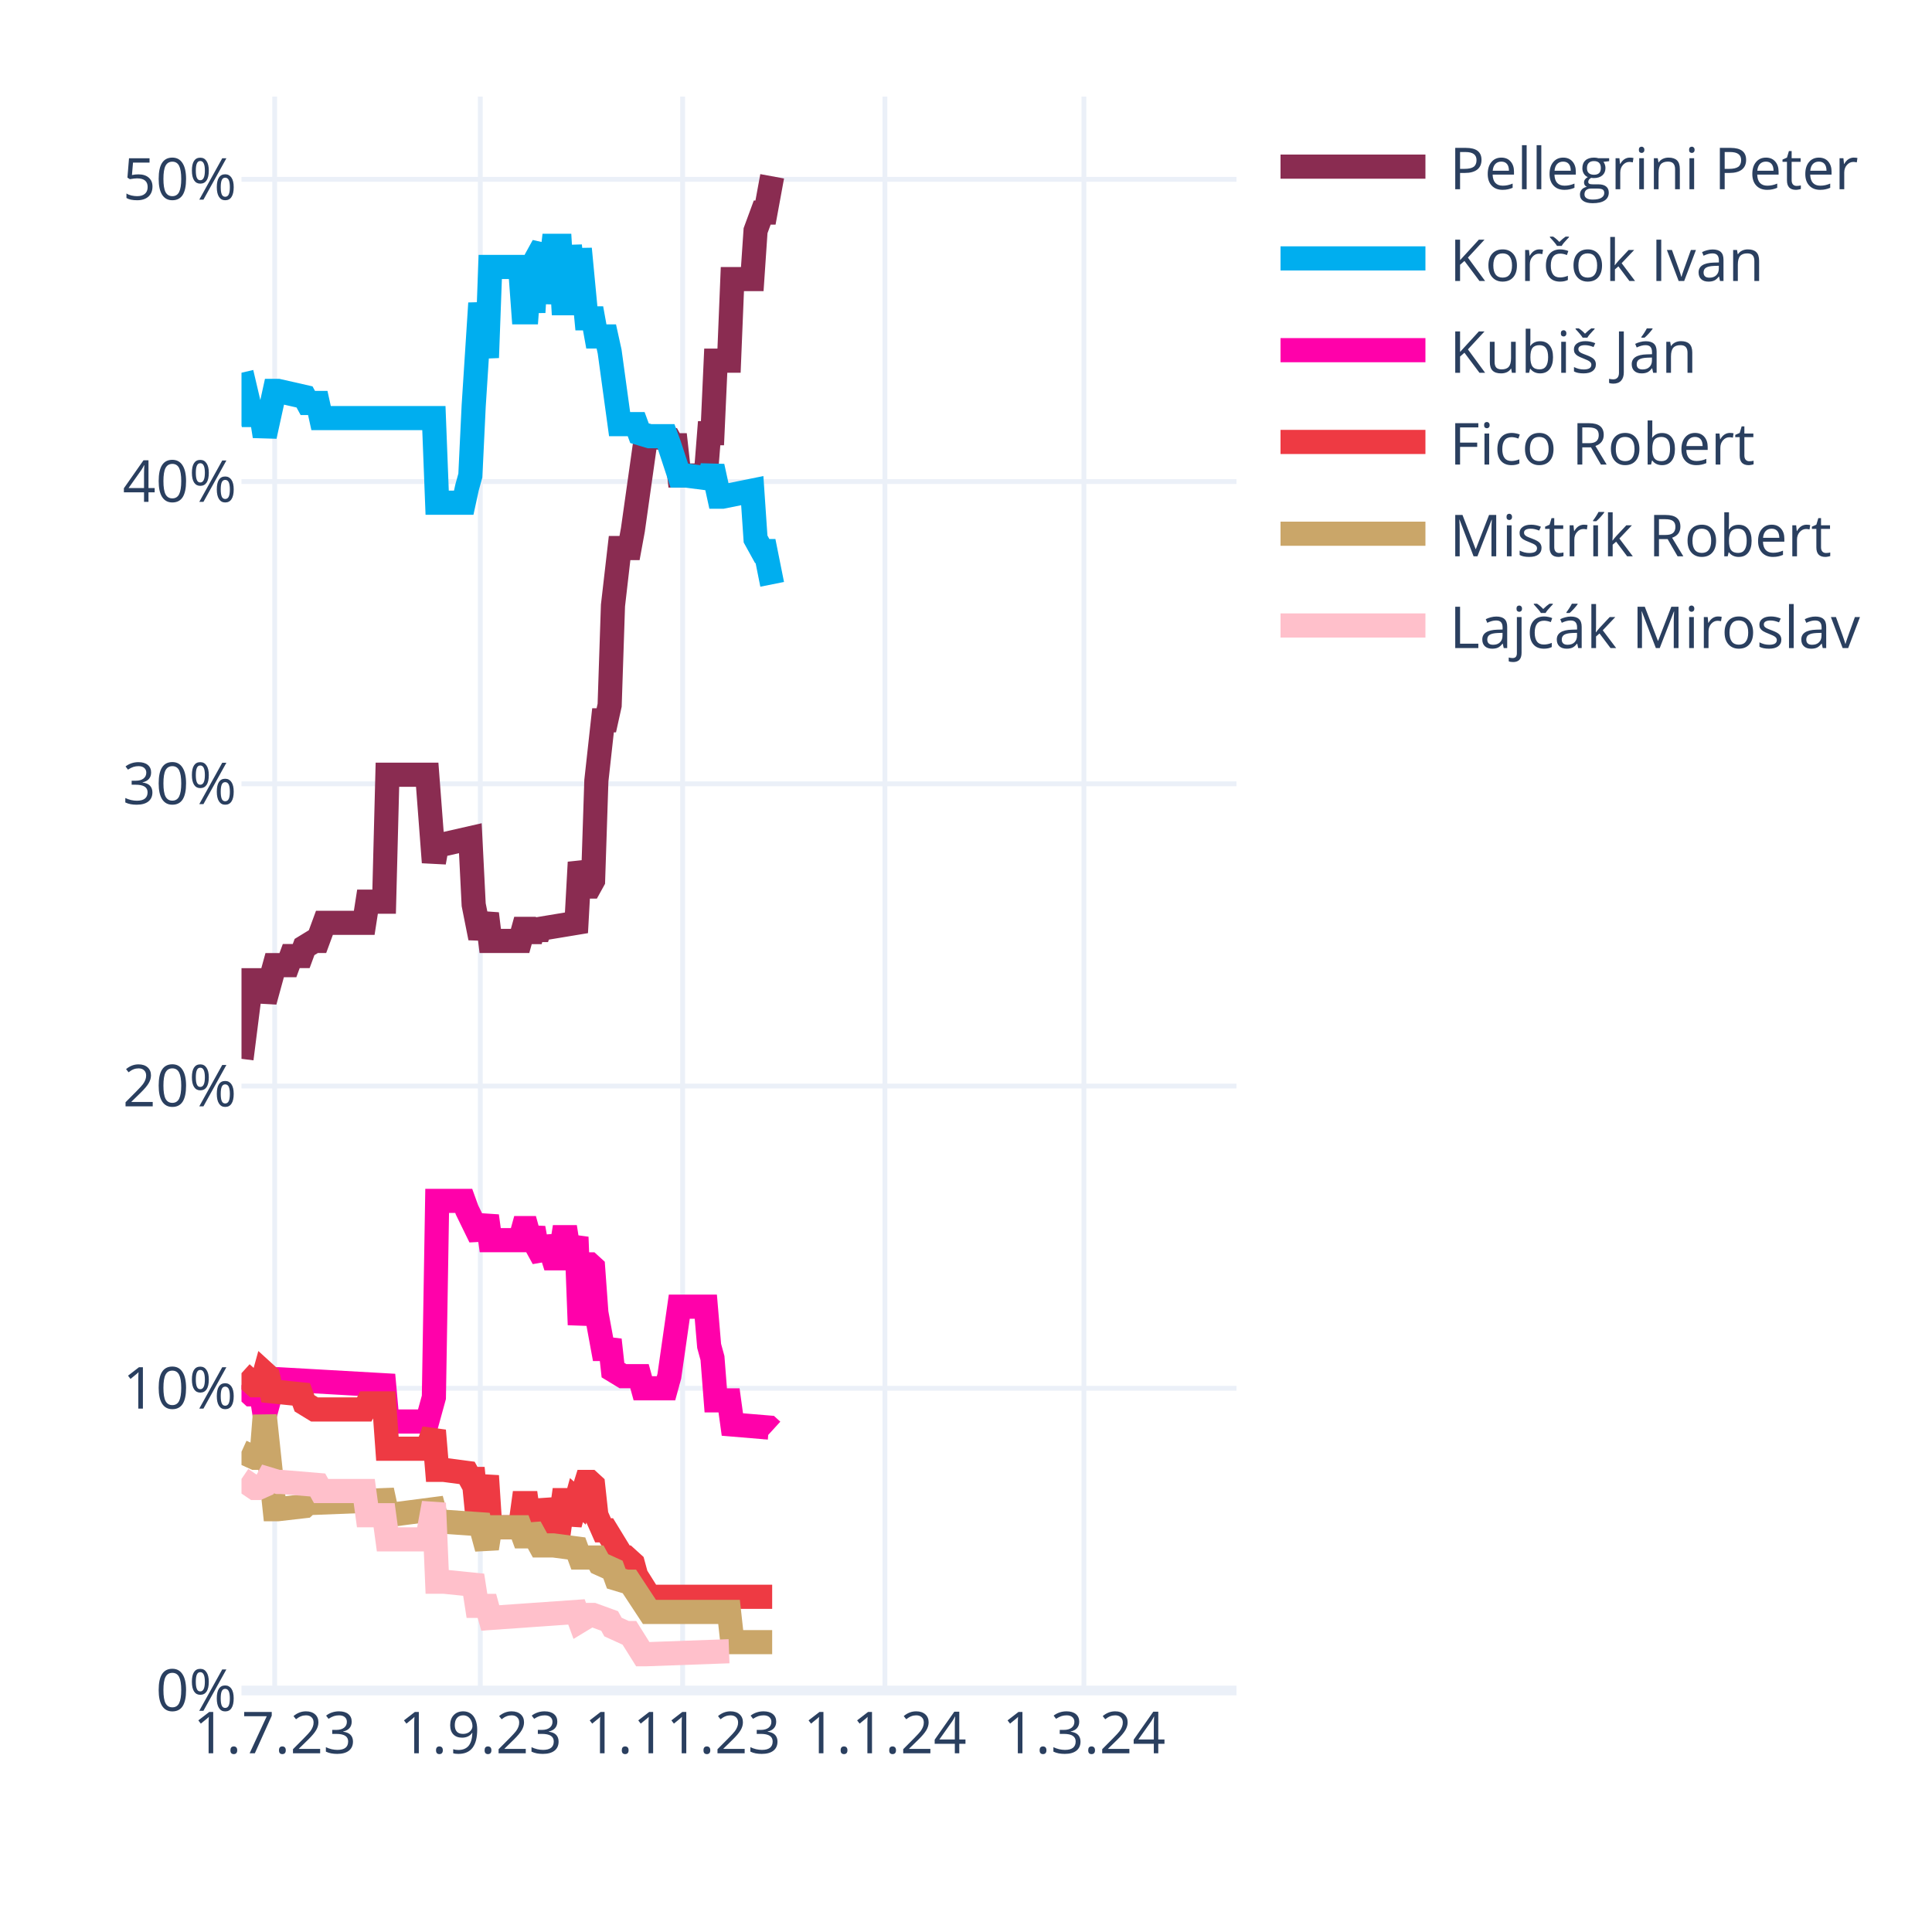
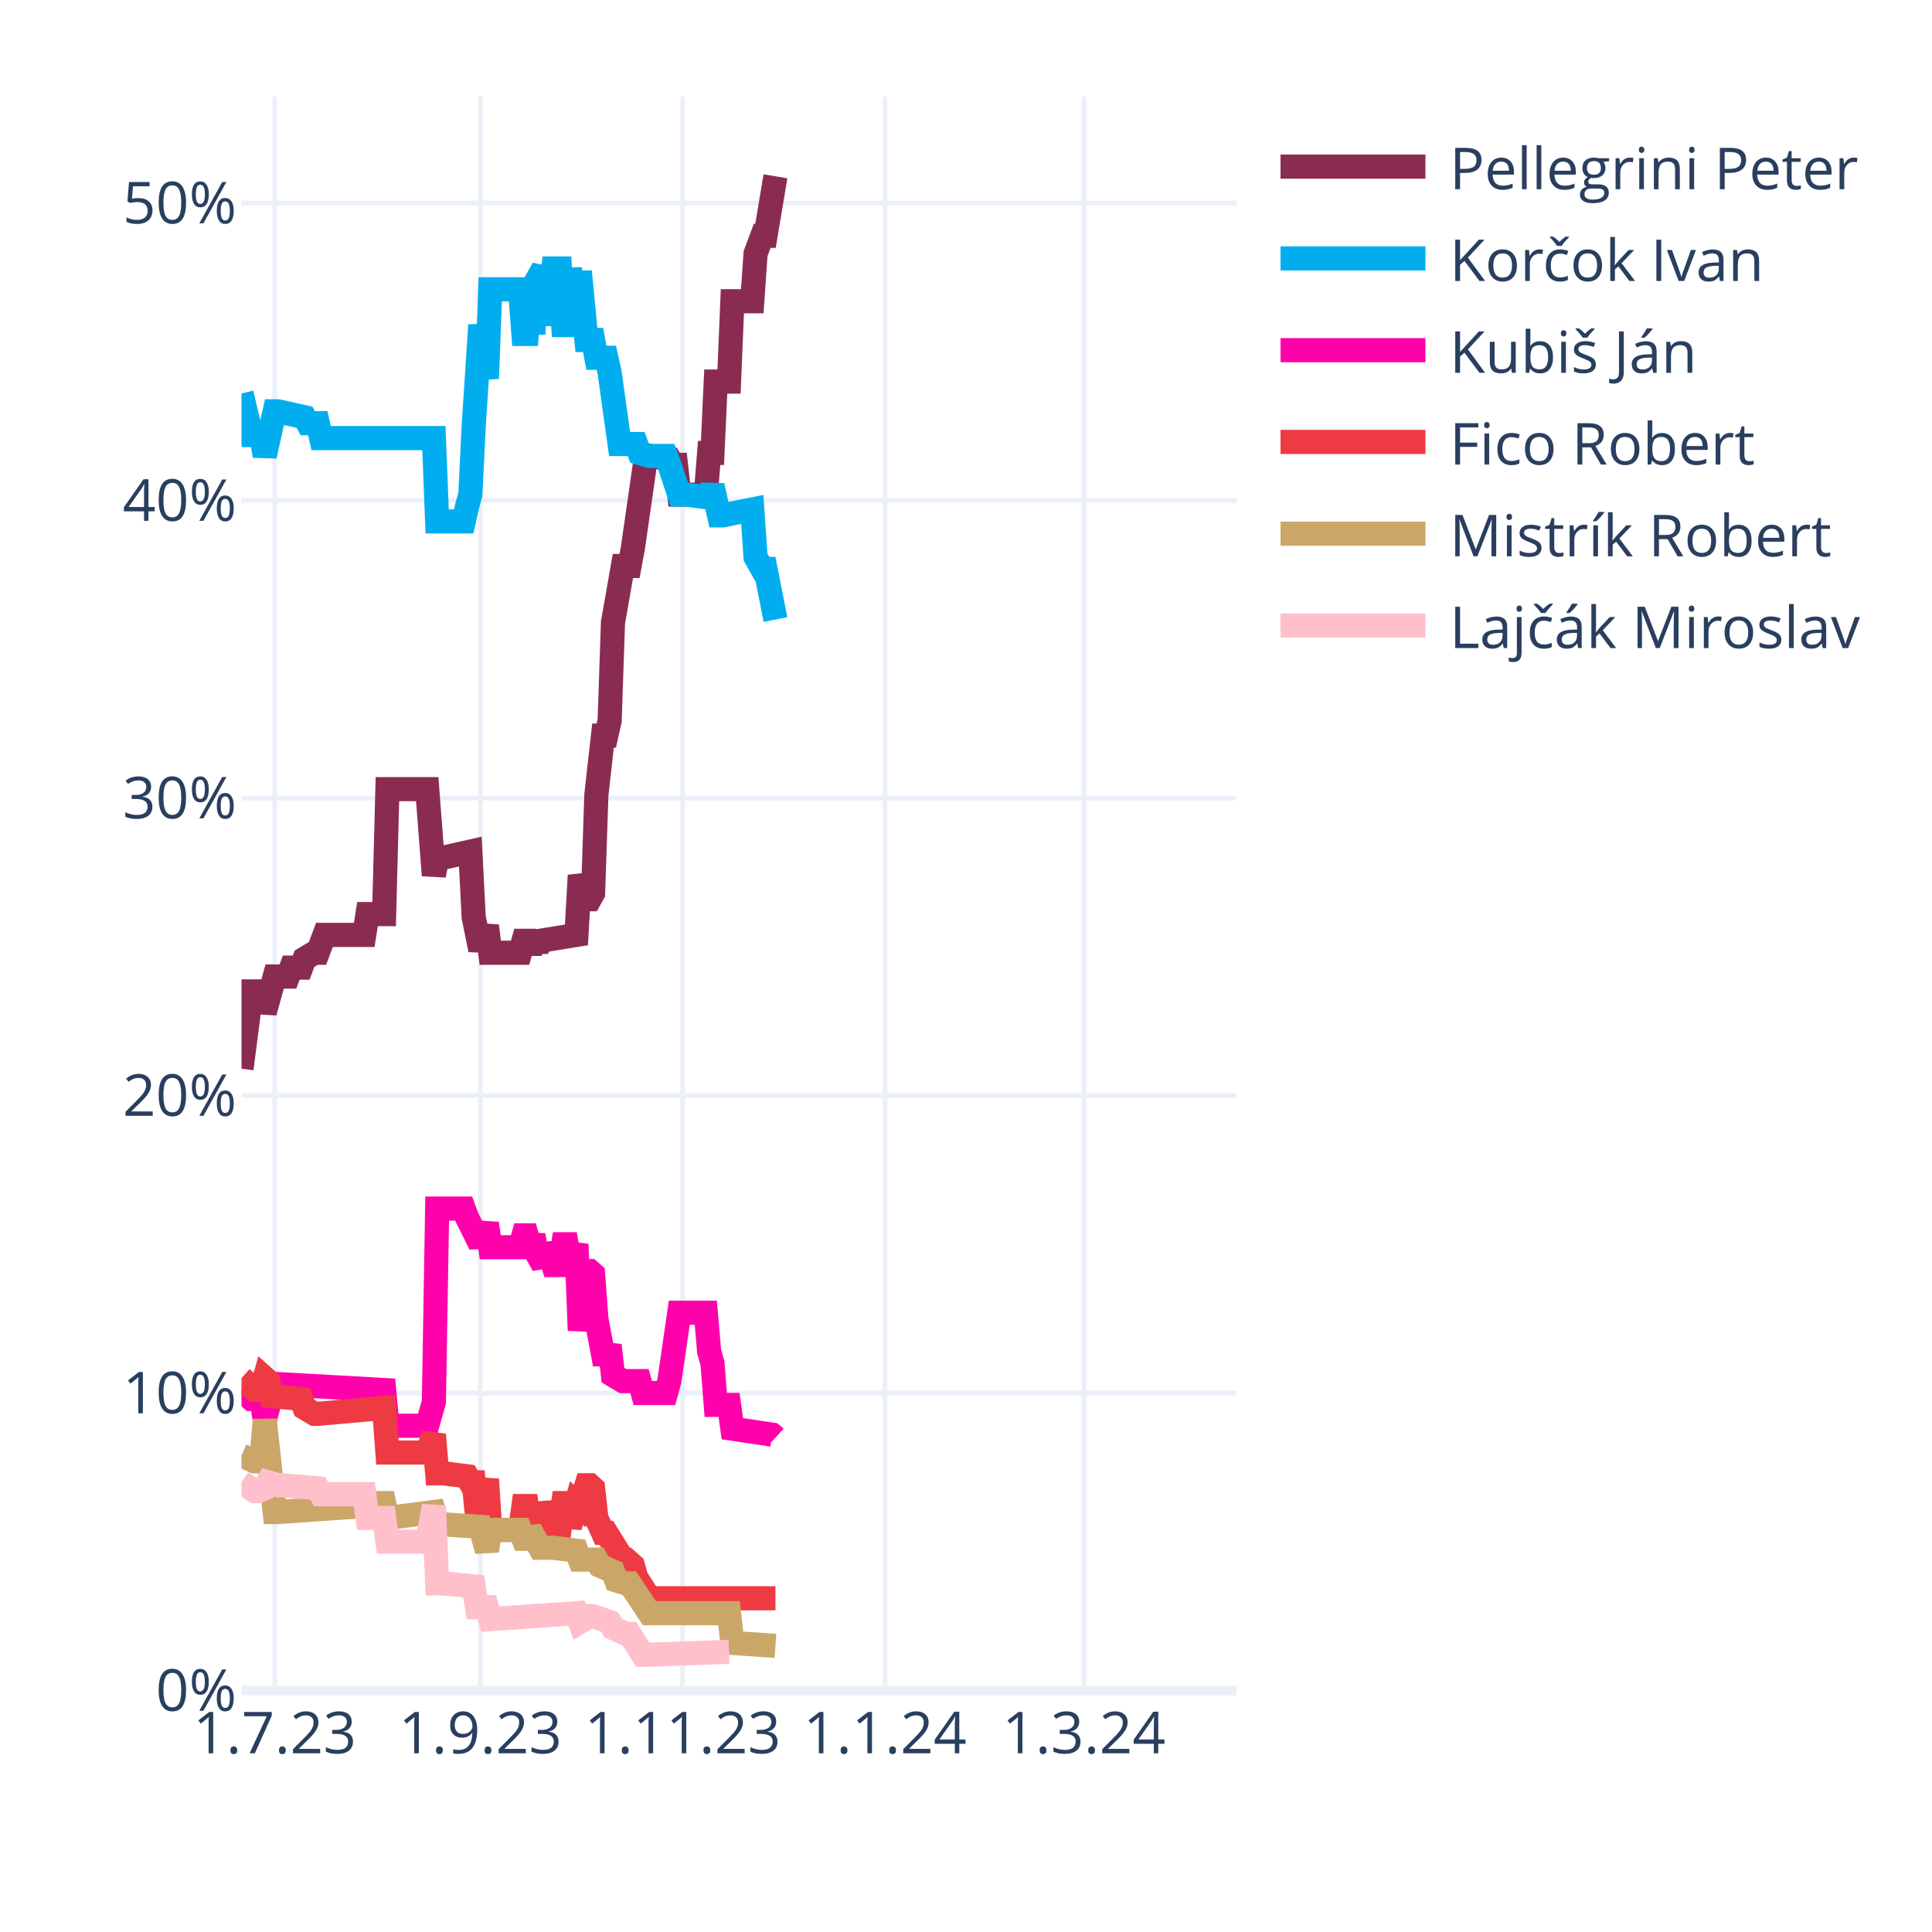
<svg xmlns="http://www.w3.org/2000/svg" class="main-svg" width="400" height="400" style="" viewBox="0 0 400 400">
  <rect x="0" y="0" width="400" height="400" style="fill: rgb(255, 255, 255); fill-opacity: 1;" />
-   <defs id="defs-1d3efe">
+   <defs id="defs-82cabd">
    <g class="clips">
-       <clipPath id="clip1d3efexyplot" class="plotclip">
+       <clipPath id="clip82cabdxyplot" class="plotclip">
        <rect width="206" height="330" />
      </clipPath>
-       <clipPath class="axesclip" id="clip1d3efex">
+       <clipPath class="axesclip" id="clip82cabdx">
        <rect x="50" y="0" width="206" height="400" />
      </clipPath>
-       <clipPath class="axesclip" id="clip1d3efey">
+       <clipPath class="axesclip" id="clip82cabdy">
        <rect x="0" y="20" width="400" height="330" />
      </clipPath>
-       <clipPath class="axesclip" id="clip1d3efexy">
+       <clipPath class="axesclip" id="clip82cabdxy">
        <rect x="50" y="20" width="206" height="330" />
      </clipPath>
    </g>
    <g class="gradients" />
    <g class="patterns" />
  </defs>
  <g class="bglayer" />
  <g class="layer-below">
    <g class="imagelayer" />
    <g class="shapelayer" />
  </g>
  <g class="cartesianlayer">
    <g class="subplot xy">
      <g class="layer-subplot">
        <g class="shapelayer" />
        <g class="imagelayer" />
      </g>
      <g class="minor-gridlayer">
        <g class="x" />
        <g class="y" />
      </g>
      <g class="gridlayer">
        <g class="x">
          <path class="xgrid crisp" transform="translate(56.87,0)" d="M0,20v330" style="stroke: rgb(235, 240, 248); stroke-opacity: 1; stroke-width: 1px;" />
          <path class="xgrid crisp" transform="translate(99.44,0)" d="M0,20v330" style="stroke: rgb(235, 240, 248); stroke-opacity: 1; stroke-width: 1px;" />
          <path class="xgrid crisp" transform="translate(141.33,0)" d="M0,20v330" style="stroke: rgb(235, 240, 248); stroke-opacity: 1; stroke-width: 1px;" />
          <path class="xgrid crisp" transform="translate(183.21,0)" d="M0,20v330" style="stroke: rgb(235, 240, 248); stroke-opacity: 1; stroke-width: 1px;" />
          <path class="xgrid crisp" transform="translate(224.41,0)" d="M0,20v330" style="stroke: rgb(235, 240, 248); stroke-opacity: 1; stroke-width: 1px;" />
        </g>
        <g class="y">
-           <path class="ygrid crisp" transform="translate(0,287.43)" d="M50,0h206" style="stroke: rgb(235, 240, 248); stroke-opacity: 1; stroke-width: 1px;" />
-           <path class="ygrid crisp" transform="translate(0,224.85)" d="M50,0h206" style="stroke: rgb(235, 240, 248); stroke-opacity: 1; stroke-width: 1px;" />
-           <path class="ygrid crisp" transform="translate(0,162.28)" d="M50,0h206" style="stroke: rgb(235, 240, 248); stroke-opacity: 1; stroke-width: 1px;" />
-           <path class="ygrid crisp" transform="translate(0,99.7)" d="M50,0h206" style="stroke: rgb(235, 240, 248); stroke-opacity: 1; stroke-width: 1px;" />
-           <path class="ygrid crisp" transform="translate(0,37.13)" d="M50,0h206" style="stroke: rgb(235, 240, 248); stroke-opacity: 1; stroke-width: 1px;" />
+           <path class="ygrid crisp" transform="translate(0,288.41)" d="M50,0h206" style="stroke: rgb(235, 240, 248); stroke-opacity: 1; stroke-width: 1px;" />
+           <path class="ygrid crisp" transform="translate(0,226.82)" d="M50,0h206" style="stroke: rgb(235, 240, 248); stroke-opacity: 1; stroke-width: 1px;" />
+           <path class="ygrid crisp" transform="translate(0,165.23)" d="M50,0h206" style="stroke: rgb(235, 240, 248); stroke-opacity: 1; stroke-width: 1px;" />
+           <path class="ygrid crisp" transform="translate(0,103.63)" d="M50,0h206" style="stroke: rgb(235, 240, 248); stroke-opacity: 1; stroke-width: 1px;" />
+           <path class="ygrid crisp" transform="translate(0,42.04)" d="M50,0h206" style="stroke: rgb(235, 240, 248); stroke-opacity: 1; stroke-width: 1px;" />
        </g>
      </g>
      <g class="zerolinelayer">
        <path class="yzl zl crisp" transform="translate(0,350)" d="M50,0h206" style="stroke: rgb(235, 240, 248); stroke-opacity: 1; stroke-width: 2px;" />
      </g>
      <path class="xlines-below" />
      <path class="ylines-below" />
      <g class="overlines-below" />
      <g class="xaxislayer-below" />
      <g class="yaxislayer-below" />
      <g class="overaxes-below" />
-       <g class="plot" transform="translate(50,20)" clip-path="url(#clip1d3efexyplot)">
+       <g class="plot" transform="translate(50,20)" clip-path="url(#clip82cabdxyplot)">
        <g class="scatterlayer mlayer">
-           <g class="trace scatter trace81e3b2" style="stroke-miterlimit: 2; opacity: 1;">
-             <g class="fills" />
-             <g class="errorbars" />
-             <g class="lines">
-               <path class="js-line" d="M0,199.22L2.06,182.95L2.75,182.95L4.12,182.95L4.81,187.33L6.87,179.82L7.55,179.82L9.61,179.82L10.3,177.94L12.36,177.94L13.05,176.07L15.11,174.81L15.79,174.81L17.17,171.06L17.85,171.06L25.41,171.06L26.09,166.68L29.53,166.68L30.21,140.4L38.45,140.4L39.83,158.54L40.51,154.79L41.89,154.79L47.38,153.54L48.07,167.31L49.44,174.19L50.13,171.69L50.81,169.18L51.5,174.81L57.68,174.81L58.37,172.31L59.05,172.31L59.74,174.81L60.43,172.31L61.11,174.19L61.8,172.31L69.35,171.06L70.04,158.54L71.41,163.55L72.1,163.55L72.79,162.3L73.47,141.65L74.85,129.13L75.53,129.13L76.22,126.01L76.91,105.36L78.28,93.47L78.97,93.47L80.34,93.47L81.03,89.71L83.77,70.31L84.46,70.31L88.58,70.94L89.27,72.19L89.95,72.19L90.64,78.45L96.13,78.45L96.82,69.69L97.51,69.69L98.19,54.67L100.94,54.67L101.63,37.78L105.75,37.78L106.43,27.76L107.81,24.01L108.49,24.01L109.87,16.5" style="vector-effect: none; fill: none; stroke: rgb(138, 44, 81); stroke-opacity: 1; stroke-width: 5px; opacity: 1;" />
-             </g>
-             <g class="points" />
-             <g class="text" />
-           </g>
-           <g class="trace scatter traced8262a" style="stroke-miterlimit: 2; opacity: 1;">
-             <g class="fills" />
-             <g class="errorbars" />
-             <g class="lines">
-               <path class="js-line" d="M0,57.17L2.06,65.93L2.75,65.93L4.12,65.93L4.81,70.31L6.87,60.93L7.55,60.93L13.05,62.18L13.73,63.43L15.79,63.43L16.48,66.56L39.83,66.56L40.51,84.08L46.01,84.08L46.69,80.95L47.38,78.45L48.07,64.06L49.44,42.78L50.13,48.41L50.81,54.04L51.5,35.27L57.68,35.27L58.37,44.66L59.05,44.66L59.74,35.27L60.43,44.66L61.11,33.4L62.49,30.89L63.17,42.78L64.55,30.89L65.23,30.89L65.92,30.89L66.61,42.78L67.29,42.78L67.98,30.89L69.35,42.78L70.04,31.52L71.41,45.91L72.1,45.91L72.79,45.91L73.47,49.66L75.53,49.66L76.22,52.79L78.28,67.81L78.97,67.81L81.71,67.81L82.4,69.69L84.46,70.31L85.15,70.31L87.89,70.31L88.58,72.19L90.64,78.45L92.01,78.45L96.82,79.07L97.51,76.57L98.88,82.83L99.57,82.83L105.75,81.58L106.43,91.59L107.81,94.09L108.49,94.09L109.87,100.98" style="vector-effect: none; fill: none; stroke: rgb(0, 174, 239); stroke-opacity: 1; stroke-width: 5px; opacity: 1;" />
-             </g>
-             <g class="points" />
-             <g class="text" />
-           </g>
-           <g class="trace scatter trace25bf62" style="stroke-miterlimit: 2; opacity: 1;">
-             <g class="fills" />
-             <g class="errorbars" />
-             <g class="lines">
-               <path class="js-line" d="M0,266.8L2.06,268.68L2.75,268.68L4.12,268.68L4.81,273.06L6.87,265.55L7.55,265.55L29.53,266.8L30.21,274.31L38.45,274.31L39.83,269.3L40.51,228.63L41.89,228.63L46.01,228.63L46.69,230.51L49.44,236.14L50.13,234.26L50.81,231.76L51.5,236.76L57.68,236.76L58.37,234.26L59.05,234.26L59.74,236.76L60.43,234.26L61.11,238.01L62.49,240.52L63.17,236.14L64.55,240.52L65.23,240.52L65.92,240.52L66.61,236.14L67.29,236.14L67.98,240.52L69.35,236.14L70.04,254.28L71.41,241.77L72.1,241.77L72.79,242.4L73.47,251.78L74.85,259.29L75.53,259.29L76.22,257.41L76.91,263.67L78.97,264.92L79.65,264.92L82.4,264.92L83.09,267.43L87.89,267.43L88.58,264.92L90.64,250.53L92.01,250.53L96.13,250.53L96.82,258.66L97.51,261.17L98.19,269.93L100.94,269.93L101.63,274.93L109.18,275.56L109.87,276.19" style="vector-effect: none; fill: none; stroke: rgb(255, 1, 170); stroke-opacity: 1; stroke-width: 5px; opacity: 1;" />
-             </g>
-             <g class="points" />
-             <g class="text" />
-           </g>
-           <g class="trace scatter trace7dffb5" style="stroke-miterlimit: 2; opacity: 1;">
-             <g class="fills" />
-             <g class="errorbars" />
-             <g class="lines">
-               <path class="js-line" d="M0,264.3L2.75,266.8L3.43,266.8L4.12,266.8L4.81,264.3L5.49,264.92L6.18,268.05L12.36,268.68L13.05,270.55L15.11,271.81L15.79,271.81L25.41,271.81L26.09,270.55L29.53,270.55L30.21,279.94L38.45,279.94L39.83,276.19L40.51,284.32L41.89,284.32L46.69,284.95L47.38,286.2L48.07,286.2L48.75,293.08L49.44,293.08L50.13,289.33L50.81,285.57L51.5,296.21L57.68,296.21L58.37,291.2L59.05,291.2L59.74,296.21L60.43,291.2L61.11,295.58L62.49,295.58L63.17,290.58L64.55,295.58L65.23,295.58L65.92,295.58L66.61,290.58L67.29,290.58L67.98,295.58L69.35,290.58L70.04,291.2L71.41,286.82L72.1,286.82L72.79,287.45L73.47,293.71L74.85,296.84L75.53,296.84L78.97,302.47L79.65,302.47L81.03,303.72L81.71,306.22L84.46,310.6L85.15,310.6L109.87,310.6" style="vector-effect: none; fill: none; stroke: rgb(238, 58, 67); stroke-opacity: 1; stroke-width: 5px; opacity: 1;" />
-             </g>
-             <g class="points" />
-             <g class="text" />
-           </g>
-           <g class="trace scatter trace1d8fb6" style="stroke-miterlimit: 2; opacity: 1;">
-             <g class="fills" />
-             <g class="errorbars" />
-             <g class="lines">
-               <path class="js-line" d="M0,280.57L2.75,281.82L3.43,281.82L4.12,281.82L4.81,273.06L6.87,292.46L7.55,292.46L13.05,291.83L13.73,291.2L29.53,290.58L30.21,293.71L39.83,292.46L40.51,294.96L49.44,295.58L50.13,298.09L50.81,300.59L51.5,296.21L57.68,296.21L58.37,298.09L59.05,298.09L59.74,296.21L61.8,299.96L62.49,299.96L63.86,299.96L64.55,299.96L69.35,300.59L70.04,302.47L73.47,302.47L74.16,303.72L76.91,304.97L77.59,306.85L79.65,307.47L80.34,307.47L84.46,313.73L85.15,313.73L100.94,313.73L101.63,319.99L109.87,319.99" style="vector-effect: none; fill: none; stroke: rgb(202, 166, 105); stroke-opacity: 1; stroke-width: 5px; opacity: 1;" />
-             </g>
-             <g class="points" />
-             <g class="text" />
-           </g>
-           <g class="trace scatter trace16d008" style="stroke-miterlimit: 2; opacity: 1;">
-             <g class="fills" />
-             <g class="errorbars" />
-             <g class="lines">
-               <path class="js-line" d="M0,286.2L2.75,288.07L3.43,288.07L4.81,287.45L5.49,286.2L7.55,286.82L8.24,286.82L15.79,287.45L16.48,288.7L25.41,288.7L26.09,293.71L29.53,293.71L30.21,298.71L38.45,298.71L39.83,291.2L40.51,307.47L41.89,307.47L48.07,308.1L48.75,312.48L50.81,312.48L51.5,314.98L69.35,313.73L70.04,315.61L72.1,314.36L72.79,314.36L76.22,315.61L76.91,316.86L79.65,318.11L80.34,318.11L83.09,322.49L83.77,322.49L100.94,321.87" style="vector-effect: none; fill: none; stroke: rgb(255, 192, 203); stroke-opacity: 1; stroke-width: 5px; opacity: 1;" />
+           <g class="trace scatter tracef2484f" style="stroke-miterlimit: 2; opacity: 1;">
+             <g class="fills" />
+             <g class="errorbars" />
+             <g class="lines">
+               <path class="js-line" d="M0,201.27L2.06,185.26L2.75,185.26L4.12,185.26L4.81,189.57L6.87,182.18L7.55,182.18L9.61,182.18L10.3,180.33L12.36,180.33L13.05,178.49L15.11,177.25L15.79,177.25L17.17,173.56L17.85,173.56L25.41,173.56L26.09,169.25L29.53,169.25L30.21,143.38L38.45,143.38L39.83,161.24L40.51,157.54L41.89,157.54L47.38,156.31L48.07,169.86L49.44,176.64L50.13,174.17L50.81,171.71L51.5,177.25L57.68,177.25L58.37,174.79L59.05,174.79L59.74,177.25L60.43,174.79L61.11,176.64L61.8,174.79L69.35,173.56L70.04,161.24L71.41,166.17L72.1,166.17L72.79,164.94L73.47,144.61L74.85,132.29L75.53,132.29L76.22,129.21L76.91,108.89L78.97,97.18L79.65,97.18L80.34,97.18L81.03,93.49L83.77,74.4L84.46,74.4L88.58,75.01L89.27,76.24L89.95,76.24L90.64,82.4L96.13,82.4L96.82,73.78L97.51,73.78L98.19,59L100.94,59L101.63,42.37L105.75,42.37L106.43,32.51L107.81,28.82L108.49,28.82L110.55,16.5" style="vector-effect: none; fill: none; stroke: rgb(138, 44, 81); stroke-opacity: 1; stroke-width: 5px; opacity: 1;" />
+             </g>
+             <g class="points" />
+             <g class="text" />
+           </g>
+           <g class="trace scatter trace5853c8" style="stroke-miterlimit: 2; opacity: 1;">
+             <g class="fills" />
+             <g class="errorbars" />
+             <g class="lines">
+               <path class="js-line" d="M0,61.46L2.06,70.08L2.75,70.08L4.12,70.08L4.81,74.4L6.87,65.16L7.55,65.16L13.05,66.39L13.73,67.62L15.79,67.62L16.48,70.7L39.83,70.7L40.51,87.95L46.01,87.95L46.69,84.87L47.38,82.4L48.07,68.24L49.44,47.3L50.13,52.84L50.81,58.38L51.5,39.9L57.68,39.9L58.37,49.14L59.05,49.14L59.74,39.9L60.43,49.14L61.11,38.06L62.49,35.59L63.17,47.3L64.55,35.59L65.23,35.59L65.92,35.59L66.61,47.3L67.29,47.3L67.98,35.59L69.35,47.3L70.04,36.21L71.41,50.38L72.1,50.38L72.79,50.38L73.47,54.07L75.53,54.07L76.22,57.15L78.28,71.93L78.97,71.93L81.71,71.93L82.4,73.78L84.46,74.4L85.15,74.4L87.89,74.4L88.58,76.24L90.64,82.4L92.01,82.4L96.82,83.02L97.51,80.56L98.88,86.71L99.57,86.71L105.75,85.48L106.43,95.34L107.81,97.8L108.49,97.8L110.55,108.27" style="vector-effect: none; fill: none; stroke: rgb(0, 174, 239); stroke-opacity: 1; stroke-width: 5px; opacity: 1;" />
+             </g>
+             <g class="points" />
+             <g class="text" />
+           </g>
+           <g class="trace scatter traced983a8" style="stroke-miterlimit: 2; opacity: 1;">
+             <g class="fills" />
+             <g class="errorbars" />
+             <g class="lines">
+               <path class="js-line" d="M0,267.79L2.06,269.64L2.75,269.64L4.12,269.64L4.81,273.95L6.87,266.56L7.55,266.56L29.53,267.79L30.21,275.18L38.45,275.18L39.83,270.26L40.51,230.22L41.89,230.22L46.01,230.22L46.69,232.07L49.44,237.61L50.13,235.77L50.81,233.3L51.5,238.23L57.68,238.23L58.37,235.77L59.05,235.77L59.74,238.23L60.43,235.77L61.11,239.46L62.49,241.92L63.17,237.61L64.55,241.92L65.23,241.92L65.92,241.92L66.61,237.61L67.29,237.61L67.98,241.92L69.35,237.61L70.04,255.47L71.41,243.16L72.1,243.16L72.79,243.77L73.47,253.01L74.85,260.4L75.53,260.4L76.22,258.55L76.91,264.71L78.97,265.94L79.65,265.94L82.4,265.94L83.09,268.41L87.89,268.41L88.58,265.94L90.64,251.78L92.01,251.78L96.13,251.78L96.82,259.79L97.51,262.25L98.19,270.87L100.94,270.87L101.63,275.8L109.87,277.03L110.55,277.65" style="vector-effect: none; fill: none; stroke: rgb(255, 1, 170); stroke-opacity: 1; stroke-width: 5px; opacity: 1;" />
+             </g>
+             <g class="points" />
+             <g class="text" />
+           </g>
+           <g class="trace scatter trace8728dc" style="stroke-miterlimit: 2; opacity: 1;">
+             <g class="fills" />
+             <g class="errorbars" />
+             <g class="lines">
+               <path class="js-line" d="M0,265.33L2.75,267.79L3.43,267.79L4.12,267.79L4.81,265.33L5.49,265.94L6.18,269.02L12.36,269.64L13.05,271.49L15.11,272.72L15.79,272.72L29.53,271.49L30.21,280.73L38.45,280.73L39.83,277.03L40.51,285.04L41.89,285.04L46.69,285.65L47.38,286.89L48.07,286.89L48.75,293.66L49.44,293.66L50.13,289.97L50.81,286.27L51.5,296.74L57.68,296.74L58.37,291.81L59.05,291.81L59.74,296.74L60.43,291.81L61.11,296.12L62.49,296.12L63.17,291.2L64.55,296.12L65.23,296.12L65.92,296.12L66.61,291.2L67.29,291.2L67.98,296.12L69.35,291.2L70.04,291.81L71.41,287.5L72.1,287.5L72.79,288.12L73.47,294.28L74.85,297.36L75.53,297.36L78.97,302.9L79.65,302.9L81.03,304.13L81.71,306.6L84.46,310.91L85.15,310.91L110.55,310.91" style="vector-effect: none; fill: none; stroke: rgb(238, 58, 67); stroke-opacity: 1; stroke-width: 5px; opacity: 1;" />
+             </g>
+             <g class="points" />
+             <g class="text" />
+           </g>
+           <g class="trace scatter traced537af" style="stroke-miterlimit: 2; opacity: 1;">
+             <g class="fills" />
+             <g class="errorbars" />
+             <g class="lines">
+               <path class="js-line" d="M0,281.34L2.75,282.57L3.43,282.57L4.12,282.57L4.81,273.95L6.87,293.05L7.55,293.05L25.41,291.81L26.09,291.2L29.53,291.2L30.21,294.28L39.83,293.05L40.51,295.51L49.44,296.12L50.13,298.59L50.81,301.05L51.5,296.74L57.68,296.74L58.37,298.59L59.05,298.59L59.74,296.74L61.8,300.44L62.49,300.44L63.86,300.44L64.55,300.44L69.35,301.05L70.04,302.9L73.47,302.9L74.16,304.13L76.91,305.36L77.59,307.21L79.65,307.83L80.34,307.83L84.46,313.99L85.15,313.99L100.94,313.99L101.63,320.15L110.55,320.76" style="vector-effect: none; fill: none; stroke: rgb(202, 166, 105); stroke-opacity: 1; stroke-width: 5px; opacity: 1;" />
+             </g>
+             <g class="points" />
+             <g class="text" />
+           </g>
+           <g class="trace scatter traceda03dd" style="stroke-miterlimit: 2; opacity: 1;">
+             <g class="fills" />
+             <g class="errorbars" />
+             <g class="lines">
+               <path class="js-line" d="M0,286.89L2.75,288.73L3.43,288.73L4.81,288.12L5.49,286.89L7.55,287.5L8.24,287.5L15.79,288.12L16.48,289.35L25.41,289.35L26.09,294.28L29.53,294.28L30.21,299.2L38.45,299.2L39.83,291.81L40.51,307.83L41.89,307.83L48.07,308.44L48.75,312.75L50.81,312.75L51.5,315.22L69.35,313.99L70.04,315.83L72.1,314.6L72.79,314.6L76.22,315.83L76.91,317.07L79.65,318.3L80.34,318.3L83.09,322.61L83.77,322.61L100.94,321.99" style="vector-effect: none; fill: none; stroke: rgb(255, 192, 203); stroke-opacity: 1; stroke-width: 5px; opacity: 1;" />
            </g>
            <g class="points" />
            <g class="text" />
          </g>
        </g>
      </g>
      <g class="overplot" />
      <path class="xlines-above crisp" d="M0,0" style="fill: none;" />
      <path class="ylines-above crisp" d="M0,0" style="fill: none;" />
      <g class="overlines-above" />
      <g class="xaxislayer-above">
        <g class="xtick">
          <text text-anchor="middle" x="0" y="363" transform="translate(56.87,0)" style="font-family: 'Open Sans', verdana, arial, sans-serif; font-size: 12px; fill: rgb(42, 63, 95); fill-opacity: 1; white-space: pre; opacity: 1;">1.7.23</text>
        </g>
        <g class="xtick">
          <text text-anchor="middle" x="0" y="363" style="font-family: 'Open Sans', verdana, arial, sans-serif; font-size: 12px; fill: rgb(42, 63, 95); fill-opacity: 1; white-space: pre; opacity: 1;" transform="translate(99.44,0)">1.9.23</text>
        </g>
        <g class="xtick">
          <text text-anchor="middle" x="0" y="363" style="font-family: 'Open Sans', verdana, arial, sans-serif; font-size: 12px; fill: rgb(42, 63, 95); fill-opacity: 1; white-space: pre; opacity: 1;" transform="translate(141.33,0)">1.11.23</text>
        </g>
        <g class="xtick">
          <text text-anchor="middle" x="0" y="363" style="font-family: 'Open Sans', verdana, arial, sans-serif; font-size: 12px; fill: rgb(42, 63, 95); fill-opacity: 1; white-space: pre; opacity: 1;" transform="translate(183.21,0)">1.1.24</text>
        </g>
        <g class="xtick">
          <text text-anchor="middle" x="0" y="363" style="font-family: 'Open Sans', verdana, arial, sans-serif; font-size: 12px; fill: rgb(42, 63, 95); fill-opacity: 1; white-space: pre; opacity: 1;" transform="translate(224.41,0)">1.3.24</text>
        </g>
      </g>
      <g class="yaxislayer-above">
        <g class="ytick">
          <text text-anchor="end" x="49" y="4.2" transform="translate(0,350)" style="font-family: 'Open Sans', verdana, arial, sans-serif; font-size: 12px; fill: rgb(42, 63, 95); fill-opacity: 1; white-space: pre; opacity: 1;">0%</text>
        </g>
        <g class="ytick">
-           <text text-anchor="end" x="49" y="4.2" style="font-family: 'Open Sans', verdana, arial, sans-serif; font-size: 12px; fill: rgb(42, 63, 95); fill-opacity: 1; white-space: pre; opacity: 1;" transform="translate(0,287.43)">10%</text>
-         </g>
-         <g class="ytick">
-           <text text-anchor="end" x="49" y="4.2" style="font-family: 'Open Sans', verdana, arial, sans-serif; font-size: 12px; fill: rgb(42, 63, 95); fill-opacity: 1; white-space: pre; opacity: 1;" transform="translate(0,224.85)">20%</text>
-         </g>
-         <g class="ytick">
-           <text text-anchor="end" x="49" y="4.2" style="font-family: 'Open Sans', verdana, arial, sans-serif; font-size: 12px; fill: rgb(42, 63, 95); fill-opacity: 1; white-space: pre; opacity: 1;" transform="translate(0,162.28)">30%</text>
-         </g>
-         <g class="ytick">
-           <text text-anchor="end" x="49" y="4.2" style="font-family: 'Open Sans', verdana, arial, sans-serif; font-size: 12px; fill: rgb(42, 63, 95); fill-opacity: 1; white-space: pre; opacity: 1;" transform="translate(0,99.7)">40%</text>
-         </g>
-         <g class="ytick">
-           <text text-anchor="end" x="49" y="4.2" style="font-family: 'Open Sans', verdana, arial, sans-serif; font-size: 12px; fill: rgb(42, 63, 95); fill-opacity: 1; white-space: pre; opacity: 1;" transform="translate(0,37.13)">50%</text>
+           <text text-anchor="end" x="49" y="4.2" style="font-family: 'Open Sans', verdana, arial, sans-serif; font-size: 12px; fill: rgb(42, 63, 95); fill-opacity: 1; white-space: pre; opacity: 1;" transform="translate(0,288.41)">10%</text>
+         </g>
+         <g class="ytick">
+           <text text-anchor="end" x="49" y="4.2" style="font-family: 'Open Sans', verdana, arial, sans-serif; font-size: 12px; fill: rgb(42, 63, 95); fill-opacity: 1; white-space: pre; opacity: 1;" transform="translate(0,226.82)">20%</text>
+         </g>
+         <g class="ytick">
+           <text text-anchor="end" x="49" y="4.2" style="font-family: 'Open Sans', verdana, arial, sans-serif; font-size: 12px; fill: rgb(42, 63, 95); fill-opacity: 1; white-space: pre; opacity: 1;" transform="translate(0,165.23)">30%</text>
+         </g>
+         <g class="ytick">
+           <text text-anchor="end" x="49" y="4.2" style="font-family: 'Open Sans', verdana, arial, sans-serif; font-size: 12px; fill: rgb(42, 63, 95); fill-opacity: 1; white-space: pre; opacity: 1;" transform="translate(0,103.63)">40%</text>
+         </g>
+         <g class="ytick">
+           <text text-anchor="end" x="49" y="4.2" style="font-family: 'Open Sans', verdana, arial, sans-serif; font-size: 12px; fill: rgb(42, 63, 95); fill-opacity: 1; white-space: pre; opacity: 1;" transform="translate(0,42.04)">50%</text>
        </g>
      </g>
      <g class="overaxes-above" />
    </g>
  </g>
  <g class="polarlayer" />
  <g class="smithlayer" />
  <g class="ternarylayer" />
  <g class="geolayer" />
  <g class="funnelarealayer" />
  <g class="pielayer" />
  <g class="iciclelayer" />
  <g class="treemaplayer" />
  <g class="sunburstlayer" />
  <g class="glimages" />
-   <defs id="topdefs-1d3efe">
+   <defs id="topdefs-82cabd">
    <g class="clips" />
-     <clipPath id="legend1d3efe">
+     <clipPath id="legend82cabd">
      <rect width="128" height="124" x="0" y="0" />
    </clipPath>
  </defs>
  <g class="layer-above">
    <g class="imagelayer" />
    <g class="shapelayer" />
  </g>
  <g class="infolayer">
    <g class="legend" pointer-events="all" transform="translate(260.12,20)">
      <rect class="bg" shape-rendering="crispEdges" width="128" height="124" x="0" y="0" style="stroke: rgb(68, 68, 68); stroke-opacity: 1; fill: rgb(255, 255, 255); fill-opacity: 1; stroke-width: 0px;" />
-       <g class="scrollbox" transform="" clip-path="url(#legend1d3efe)">
+       <g class="scrollbox" transform="" clip-path="url(#legend82cabd)">
        <g class="groups">
          <g class="traces" transform="translate(0,14.5)" style="opacity: 1;">
            <text class="legendtext" text-anchor="start" x="40" y="4.68" style="font-family: 'Open Sans', verdana, arial, sans-serif; font-size: 12px; fill: rgb(42, 63, 95); fill-opacity: 1; white-space: pre;">Pellegrini Peter</text>
            <g class="layers" style="opacity: 1;">
              <g class="legendfill" />
              <g class="legendlines">
                <path class="js-line" d="M5,0h30" style="fill: none; stroke: rgb(138, 44, 81); stroke-opacity: 1; stroke-width: 5px;" />
              </g>
              <g class="legendsymbols">
                <g class="legendpoints" />
              </g>
            </g>
            <rect class="legendtoggle" x="0" y="-9.5" width="122.703" height="19" style="fill: rgb(0, 0, 0); fill-opacity: 0;" />
          </g>
          <g class="traces" transform="translate(0,33.5)" style="opacity: 1;">
            <text class="legendtext" text-anchor="start" x="40" y="4.68" style="font-family: 'Open Sans', verdana, arial, sans-serif; font-size: 12px; fill: rgb(42, 63, 95); fill-opacity: 1; white-space: pre;">Korčok Ivan</text>
            <g class="layers" style="opacity: 1;">
              <g class="legendfill" />
              <g class="legendlines">
                <path class="js-line" d="M5,0h30" style="fill: none; stroke: rgb(0, 174, 239); stroke-opacity: 1; stroke-width: 5px;" />
              </g>
              <g class="legendsymbols">
                <g class="legendpoints" />
              </g>
            </g>
            <rect class="legendtoggle" x="0" y="-9.5" width="122.703" height="19" style="fill: rgb(0, 0, 0); fill-opacity: 0;" />
          </g>
          <g class="traces" transform="translate(0,52.5)" style="opacity: 1;">
            <text class="legendtext" text-anchor="start" x="40" y="4.68" style="font-family: 'Open Sans', verdana, arial, sans-serif; font-size: 12px; fill: rgb(42, 63, 95); fill-opacity: 1; white-space: pre;">Kubiš Ján</text>
            <g class="layers" style="opacity: 1;">
              <g class="legendfill" />
              <g class="legendlines">
                <path class="js-line" d="M5,0h30" style="fill: none; stroke: rgb(255, 1, 170); stroke-opacity: 1; stroke-width: 5px;" />
              </g>
              <g class="legendsymbols">
                <g class="legendpoints" />
              </g>
            </g>
            <rect class="legendtoggle" x="0" y="-9.5" width="122.703" height="19" style="fill: rgb(0, 0, 0); fill-opacity: 0;" />
          </g>
          <g class="traces" transform="translate(0,71.5)" style="opacity: 1;">
            <text class="legendtext" text-anchor="start" x="40" y="4.68" style="font-family: 'Open Sans', verdana, arial, sans-serif; font-size: 12px; fill: rgb(42, 63, 95); fill-opacity: 1; white-space: pre;">Fico Robert</text>
            <g class="layers" style="opacity: 1;">
              <g class="legendfill" />
              <g class="legendlines">
                <path class="js-line" d="M5,0h30" style="fill: none; stroke: rgb(238, 58, 67); stroke-opacity: 1; stroke-width: 5px;" />
              </g>
              <g class="legendsymbols">
                <g class="legendpoints" />
              </g>
            </g>
            <rect class="legendtoggle" x="0" y="-9.5" width="122.703" height="19" style="fill: rgb(0, 0, 0); fill-opacity: 0;" />
          </g>
          <g class="traces" transform="translate(0,90.5)" style="opacity: 1;">
            <text class="legendtext" text-anchor="start" x="40" y="4.68" style="font-family: 'Open Sans', verdana, arial, sans-serif; font-size: 12px; fill: rgb(42, 63, 95); fill-opacity: 1; white-space: pre;">Mistrík Robert</text>
            <g class="layers" style="opacity: 1;">
              <g class="legendfill" />
              <g class="legendlines">
                <path class="js-line" d="M5,0h30" style="fill: none; stroke: rgb(202, 166, 105); stroke-opacity: 1; stroke-width: 5px;" />
              </g>
              <g class="legendsymbols">
                <g class="legendpoints" />
              </g>
            </g>
            <rect class="legendtoggle" x="0" y="-9.5" width="122.703" height="19" style="fill: rgb(0, 0, 0); fill-opacity: 0;" />
          </g>
          <g class="traces" transform="translate(0,109.5)" style="opacity: 1;">
            <text class="legendtext" text-anchor="start" x="40" y="4.68" style="font-family: 'Open Sans', verdana, arial, sans-serif; font-size: 12px; fill: rgb(42, 63, 95); fill-opacity: 1; white-space: pre;">Lajčák Miroslav</text>
            <g class="layers" style="opacity: 1;">
              <g class="legendfill" />
              <g class="legendlines">
                <path class="js-line" d="M5,0h30" style="fill: none; stroke: rgb(255, 192, 203); stroke-opacity: 1; stroke-width: 5px;" />
              </g>
              <g class="legendsymbols">
                <g class="legendpoints" />
              </g>
            </g>
            <rect class="legendtoggle" x="0" y="-9.5" width="122.703" height="19" style="fill: rgb(0, 0, 0); fill-opacity: 0;" />
          </g>
        </g>
      </g>
      <rect class="scrollbar" rx="20" ry="3" width="0" height="0" x="0" y="0" style="fill: rgb(128, 139, 164); fill-opacity: 1;" />
    </g>
    <g class="g-gtitle" />
    <g class="g-xtitle" />
    <g class="g-ytitle" />
  </g>
</svg>
